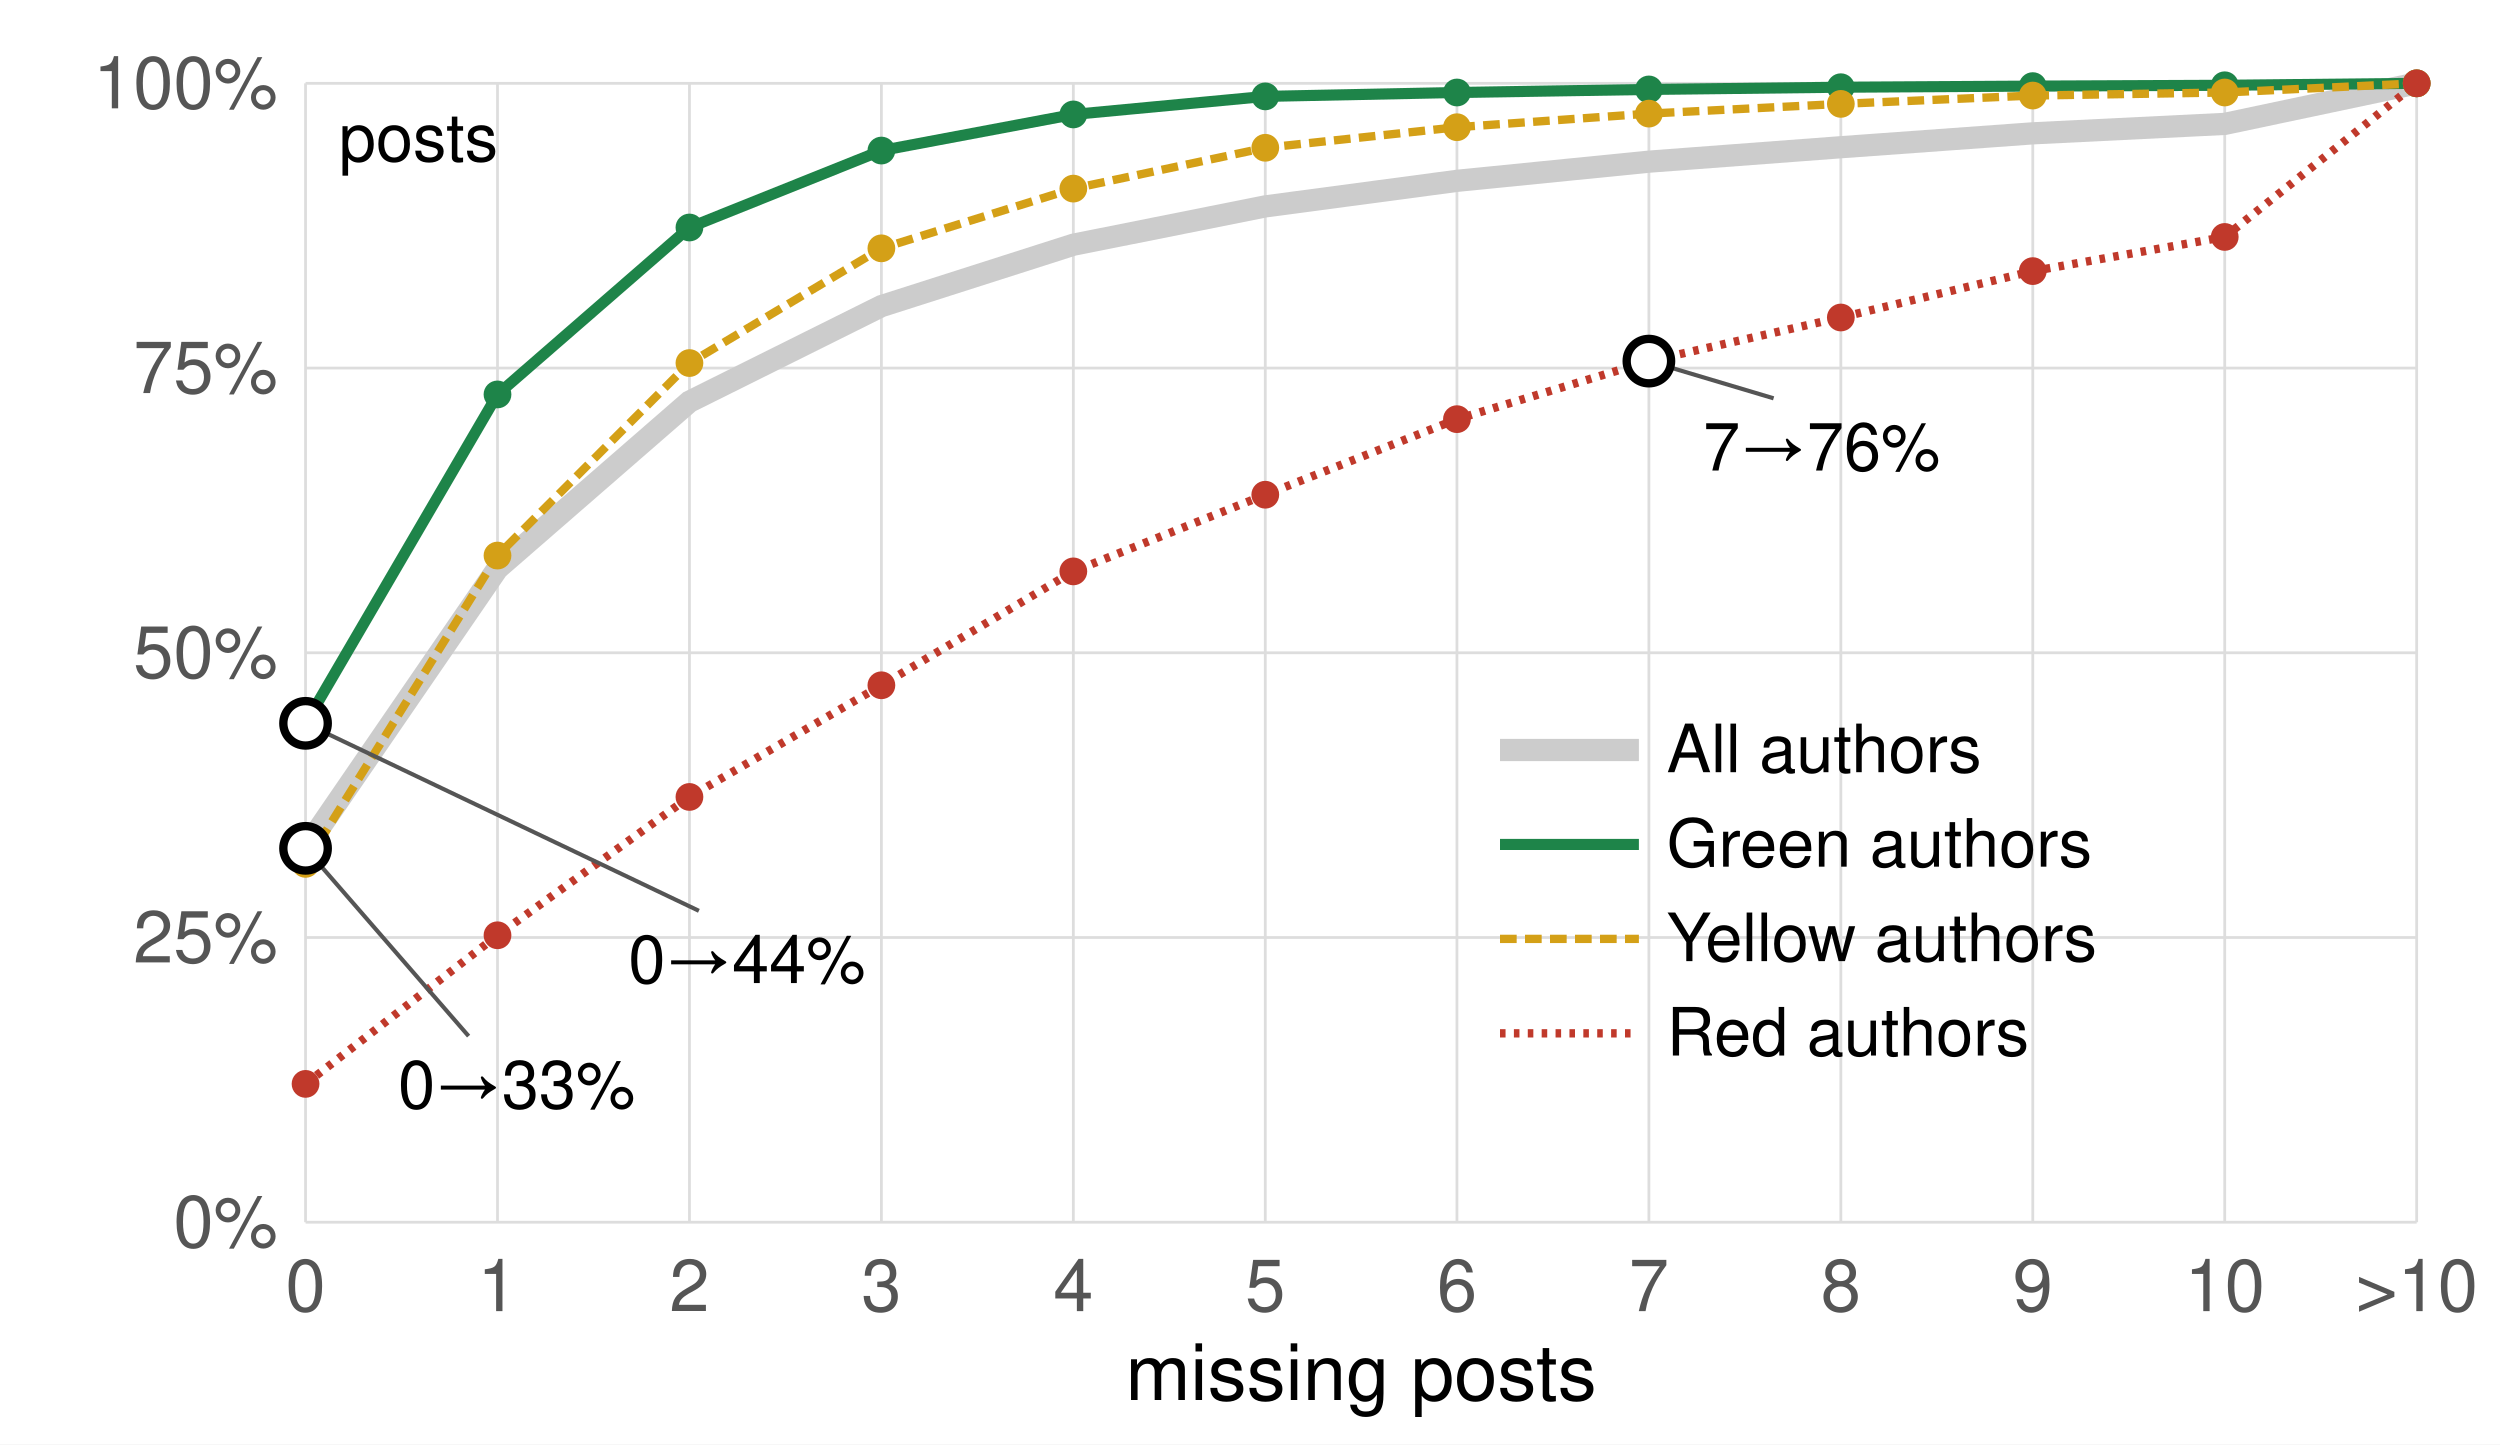
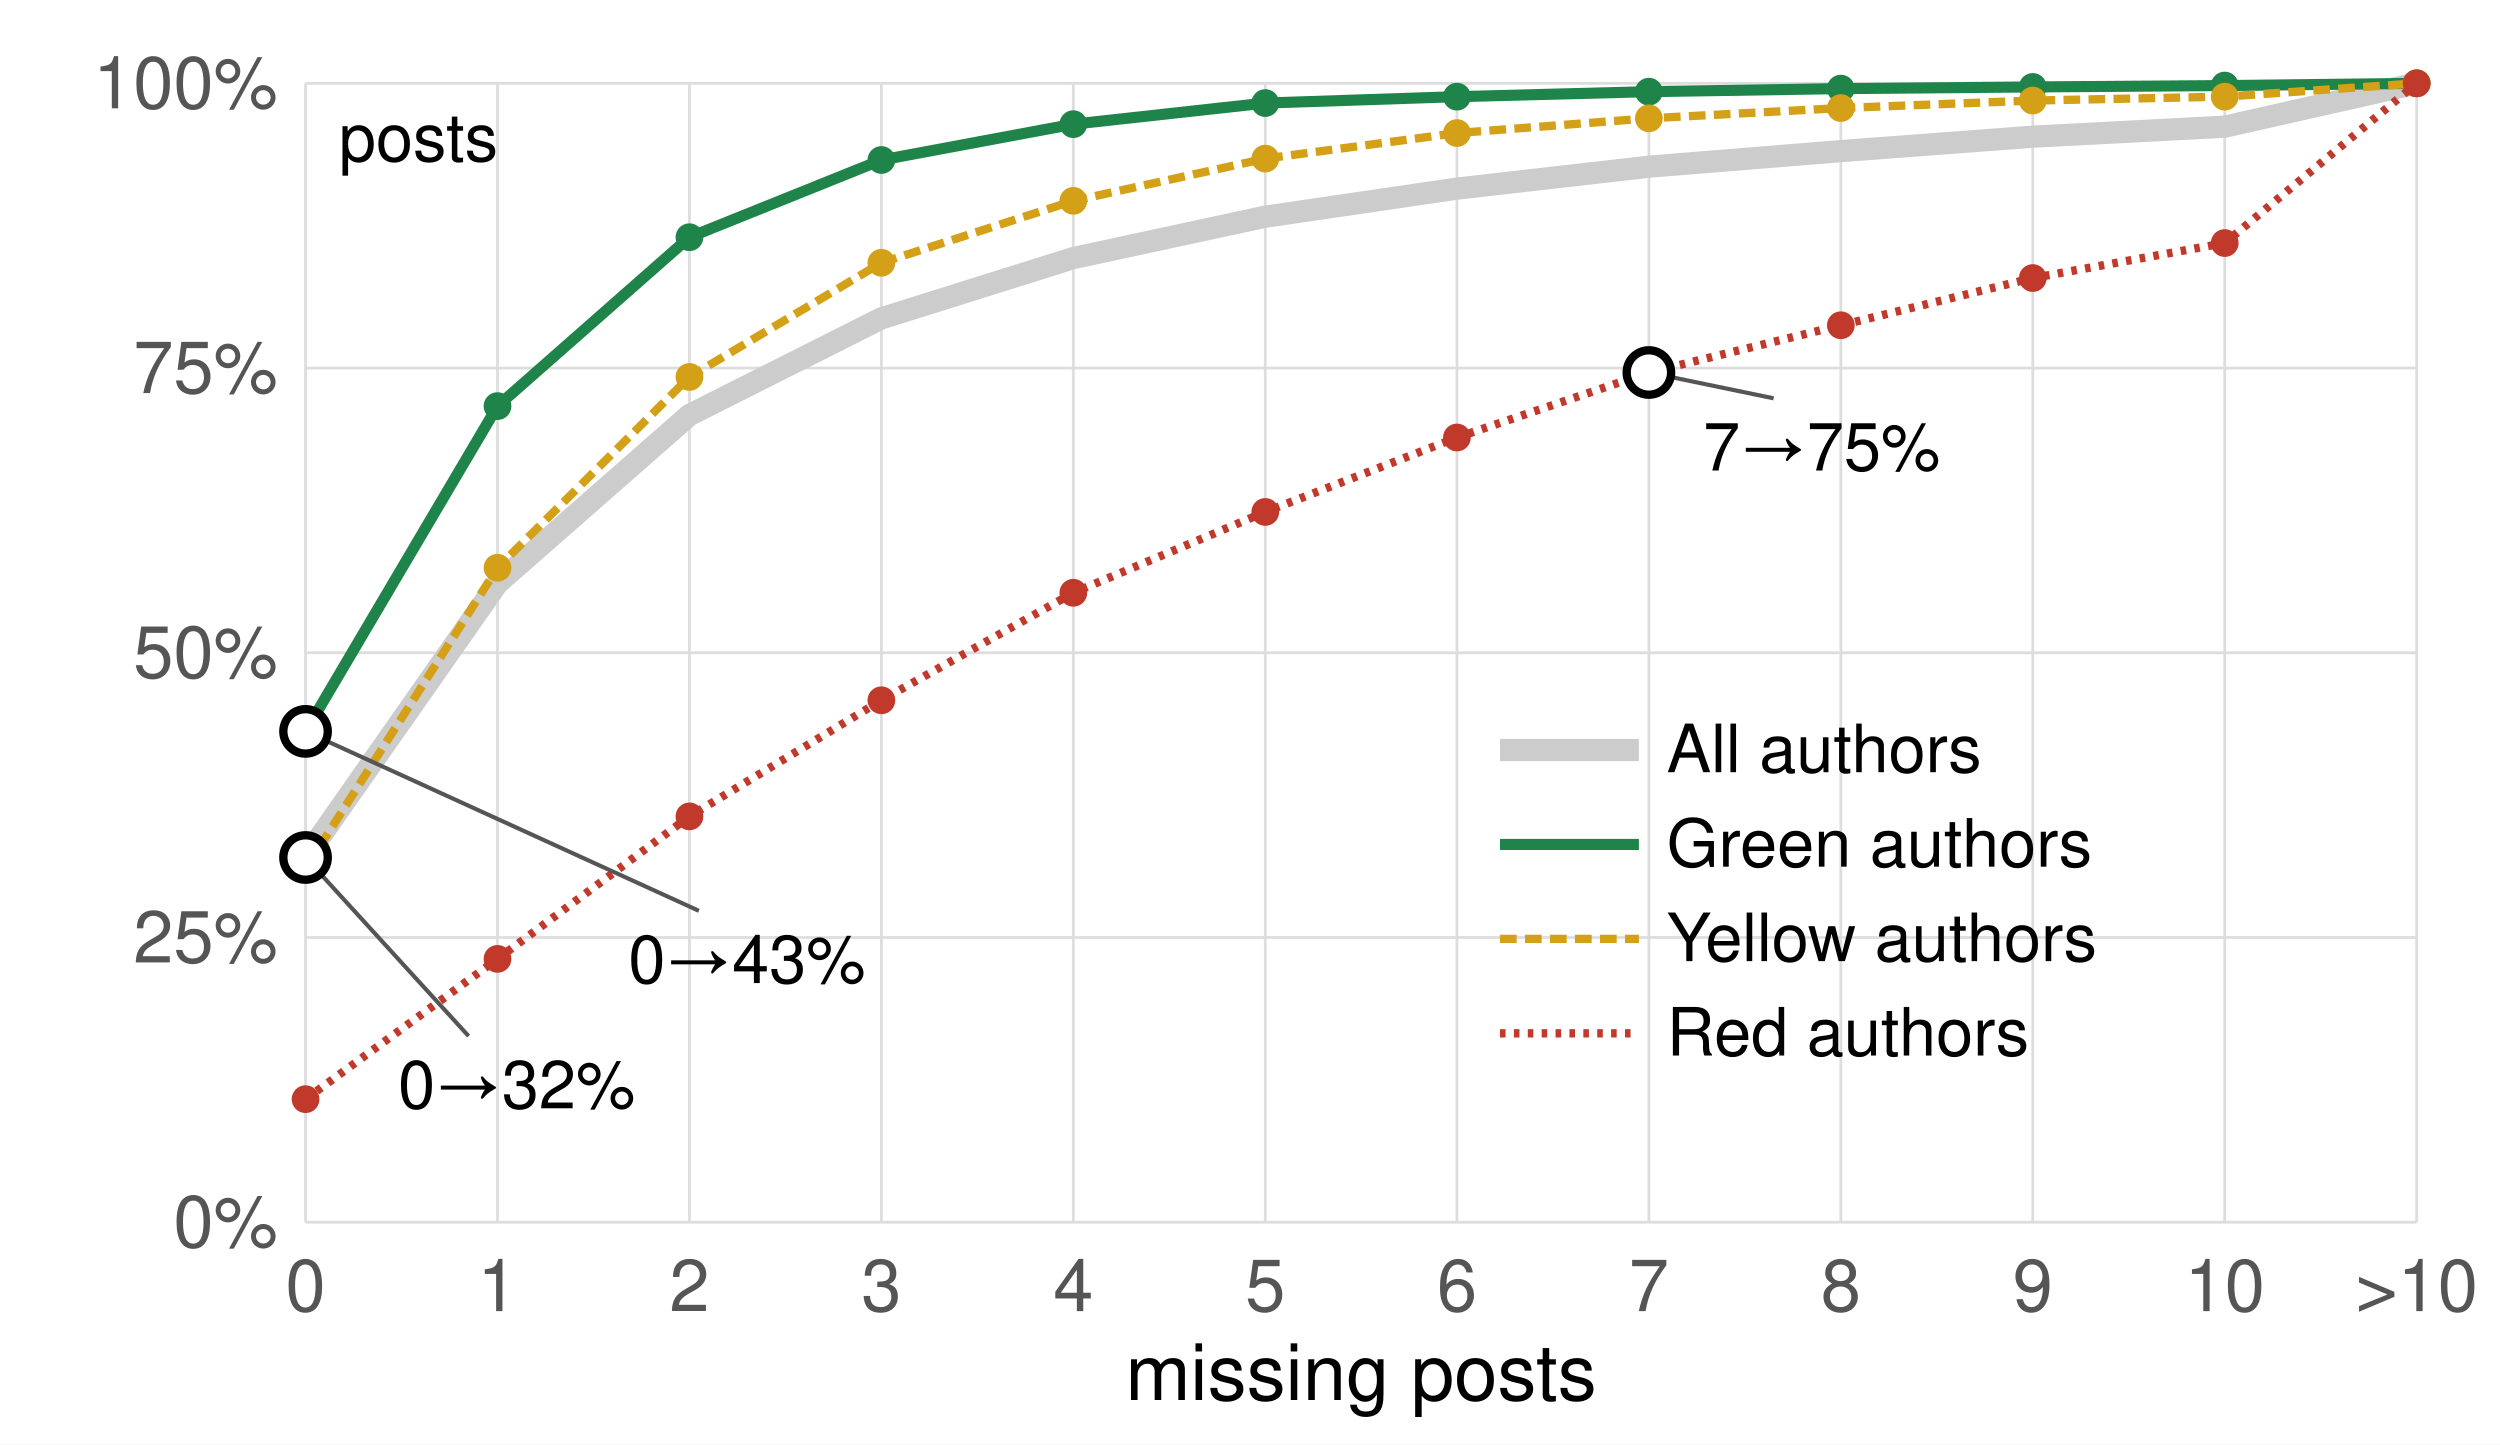
<svg xmlns="http://www.w3.org/2000/svg" width="900" height="520" viewBox="0 0 900 520">
  <rect width="900" height="520" fill="#ffffff" />
  <line x1="110" x2="870" y1="440.0" y2="440.0" stroke="#dddddd" />
  <text x="100.0" y="449.0" font-family="Helvetica, Arial, sans-serif" font-size="26" text-anchor="end" fill="#555555">0%</text>
  <line x1="110" x2="870" y1="337.5" y2="337.5" stroke="#dddddd" />
  <text x="100.0" y="346.5" font-family="Helvetica, Arial, sans-serif" font-size="26" text-anchor="end" fill="#555555">25%</text>
  <line x1="110" x2="870" y1="235.0" y2="235.0" stroke="#dddddd" />
  <text x="100.0" y="244.0" font-family="Helvetica, Arial, sans-serif" font-size="26" text-anchor="end" fill="#555555">50%</text>
  <line x1="110" x2="870" y1="132.5" y2="132.5" stroke="#dddddd" />
  <text x="100.0" y="141.5" font-family="Helvetica, Arial, sans-serif" font-size="26" text-anchor="end" fill="#555555">75%</text>
  <line x1="110" x2="870" y1="30.0" y2="30.0" stroke="#dddddd" />
  <text x="100.0" y="39.0" font-family="Helvetica, Arial, sans-serif" font-size="26" text-anchor="end" fill="#555555">100%</text>
  <line y1="30" y2="440" x1="110.0" x2="110.0" stroke="#dddddd" />
  <text x="110.0" y="472.0" font-family="Helvetica, Arial, sans-serif" font-size="26" text-anchor="middle" fill="#555555">0</text>
  <line y1="30" y2="440" x1="179.1" x2="179.1" stroke="#dddddd" />
  <text x="179.1" y="472.0" font-family="Helvetica, Arial, sans-serif" font-size="26" text-anchor="middle" fill="#555555">1</text>
  <line y1="30" y2="440" x1="248.2" x2="248.2" stroke="#dddddd" />
  <text x="248.2" y="472.0" font-family="Helvetica, Arial, sans-serif" font-size="26" text-anchor="middle" fill="#555555">2</text>
  <line y1="30" y2="440" x1="317.3" x2="317.3" stroke="#dddddd" />
  <text x="317.3" y="472.0" font-family="Helvetica, Arial, sans-serif" font-size="26" text-anchor="middle" fill="#555555">3</text>
  <line y1="30" y2="440" x1="386.4" x2="386.4" stroke="#dddddd" />
  <text x="386.4" y="472.0" font-family="Helvetica, Arial, sans-serif" font-size="26" text-anchor="middle" fill="#555555">4</text>
  <line y1="30" y2="440" x1="455.5" x2="455.5" stroke="#dddddd" />
  <text x="455.5" y="472.0" font-family="Helvetica, Arial, sans-serif" font-size="26" text-anchor="middle" fill="#555555">5</text>
  <line y1="30" y2="440" x1="524.5" x2="524.5" stroke="#dddddd" />
  <text x="524.5" y="472.0" font-family="Helvetica, Arial, sans-serif" font-size="26" text-anchor="middle" fill="#555555">6</text>
  <line y1="30" y2="440" x1="593.6" x2="593.6" stroke="#dddddd" />
  <text x="593.6" y="472.0" font-family="Helvetica, Arial, sans-serif" font-size="26" text-anchor="middle" fill="#555555">7</text>
  <line y1="30" y2="440" x1="662.7" x2="662.7" stroke="#dddddd" />
  <text x="662.7" y="472.0" font-family="Helvetica, Arial, sans-serif" font-size="26" text-anchor="middle" fill="#555555">8</text>
  <line y1="30" y2="440" x1="731.8" x2="731.8" stroke="#dddddd" />
  <text x="731.8" y="472.0" font-family="Helvetica, Arial, sans-serif" font-size="26" text-anchor="middle" fill="#555555">9</text>
  <line y1="30" y2="440" x1="800.9" x2="800.9" stroke="#dddddd" />
  <text x="800.9" y="472.0" font-family="Helvetica, Arial, sans-serif" font-size="26" text-anchor="middle" fill="#555555">10</text>
  <line y1="30" y2="440" x1="870.0" x2="870.0" stroke="#dddddd" />
  <text x="870.0" y="472.0" font-family="Helvetica, Arial, sans-serif" font-size="26" text-anchor="middle" fill="#555555">&gt;10</text>
  <text x="490.0" y="504.0" font-family="Helvetica, Arial, sans-serif" font-size="28" text-anchor="middle" fill="#000000">missing posts</text>
  <text x="122.0" y="58.0" font-family="Helvetica, Arial, sans-serif" font-size="24" text-anchor="start" fill="#000000">posts</text>
-   <polyline fill="none" stroke="#cccccc" stroke-width="8" points="110.0,305.4 179.1,204.7 248.2,144.6 317.3,110.2 386.4,88.1 455.5,74.3 524.5,65.1 593.6,58.2 662.7,53.0 731.8,48.0 800.9,44.6 870.0,30.0" />
-   <polyline fill="none" stroke="#1e8449" stroke-width="4" points="110.0,260.4 179.1,142.0 248.2,81.9 317.3,54.2 386.4,41.2 455.5,34.7 524.5,33.3 593.6,32.2 662.7,31.4 731.8,31.0 800.9,30.7 870.0,30.0" />
-   <circle cx="110.0" cy="260.4" r="5" fill="#1e8449" />
-   <circle cx="179.1" cy="142.0" r="5" fill="#1e8449" />
-   <circle cx="248.2" cy="81.9" r="5" fill="#1e8449" />
-   <circle cx="317.3" cy="54.2" r="5" fill="#1e8449" />
-   <circle cx="386.4" cy="41.2" r="5" fill="#1e8449" />
-   <circle cx="455.5" cy="34.7" r="5" fill="#1e8449" />
-   <circle cx="524.5" cy="33.3" r="5" fill="#1e8449" />
-   <circle cx="593.6" cy="32.2" r="5" fill="#1e8449" />
-   <circle cx="662.7" cy="31.4" r="5" fill="#1e8449" />
-   <circle cx="731.8" cy="31.0" r="5" fill="#1e8449" />
-   <circle cx="800.9" cy="30.7" r="5" fill="#1e8449" />
+   <polyline fill="none" stroke="#cccccc" stroke-width="8" points="110.0,308.7 179.1,210.0 248.2,149.4 317.3,114.6 386.4,92.9 455.5,78.0 524.5,67.9 593.6,60.0 662.7,54.4 731.8,49.2 800.9,45.6 870.0,30.0" />
+   <polyline fill="none" stroke="#1e8449" stroke-width="4" points="110.0,263.3 179.1,146.2 248.2,85.4 317.3,57.6 386.4,44.7 455.5,37.1 524.5,34.8 593.6,33.0 662.7,31.9 731.8,31.3 800.9,30.8 870.0,30.0" />
+   <circle cx="110.0" cy="263.3" r="5" fill="#1e8449" />
+   <circle cx="179.1" cy="146.2" r="5" fill="#1e8449" />
+   <circle cx="248.2" cy="85.4" r="5" fill="#1e8449" />
+   <circle cx="317.3" cy="57.6" r="5" fill="#1e8449" />
+   <circle cx="386.4" cy="44.7" r="5" fill="#1e8449" />
+   <circle cx="455.5" cy="37.1" r="5" fill="#1e8449" />
+   <circle cx="524.5" cy="34.8" r="5" fill="#1e8449" />
+   <circle cx="593.6" cy="33.0" r="5" fill="#1e8449" />
+   <circle cx="662.7" cy="31.9" r="5" fill="#1e8449" />
+   <circle cx="731.8" cy="31.3" r="5" fill="#1e8449" />
+   <circle cx="800.9" cy="30.8" r="5" fill="#1e8449" />
  <circle cx="870.0" cy="30.0" r="5" fill="#1e8449" />
-   <polyline fill="none" stroke="#d4a017" stroke-width="3" stroke-dasharray="6 3" points="110.0,311.0 179.1,200.0 248.2,130.7 317.3,89.4 386.4,67.9 455.5,53.2 524.5,45.8 593.6,40.9 662.7,37.4 731.8,34.4 800.9,33.3 870.0,30.0" />
-   <circle cx="110.0" cy="311.0" r="5" fill="#d4a017" />
-   <circle cx="179.1" cy="200.0" r="5" fill="#d4a017" />
-   <circle cx="248.2" cy="130.7" r="5" fill="#d4a017" />
-   <circle cx="317.3" cy="89.4" r="5" fill="#d4a017" />
-   <circle cx="386.4" cy="67.9" r="5" fill="#d4a017" />
-   <circle cx="455.5" cy="53.2" r="5" fill="#d4a017" />
-   <circle cx="524.5" cy="45.8" r="5" fill="#d4a017" />
-   <circle cx="593.6" cy="40.9" r="5" fill="#d4a017" />
-   <circle cx="662.7" cy="37.4" r="5" fill="#d4a017" />
-   <circle cx="731.8" cy="34.4" r="5" fill="#d4a017" />
-   <circle cx="800.9" cy="33.3" r="5" fill="#d4a017" />
+   <polyline fill="none" stroke="#d4a017" stroke-width="3" stroke-dasharray="6 3" points="110.0,312.7 179.1,204.4 248.2,135.7 317.3,94.6 386.4,72.3 455.5,57.1 524.5,47.9 593.6,42.6 662.7,38.9 731.8,36.2 800.9,34.8 870.0,30.0" />
+   <circle cx="110.0" cy="312.7" r="5" fill="#d4a017" />
+   <circle cx="179.1" cy="204.4" r="5" fill="#d4a017" />
+   <circle cx="248.2" cy="135.7" r="5" fill="#d4a017" />
+   <circle cx="317.3" cy="94.6" r="5" fill="#d4a017" />
+   <circle cx="386.4" cy="72.3" r="5" fill="#d4a017" />
+   <circle cx="455.5" cy="57.1" r="5" fill="#d4a017" />
+   <circle cx="524.5" cy="47.9" r="5" fill="#d4a017" />
+   <circle cx="593.6" cy="42.6" r="5" fill="#d4a017" />
+   <circle cx="662.7" cy="38.9" r="5" fill="#d4a017" />
+   <circle cx="731.8" cy="36.2" r="5" fill="#d4a017" />
+   <circle cx="800.9" cy="34.8" r="5" fill="#d4a017" />
  <circle cx="870.0" cy="30.0" r="5" fill="#d4a017" />
-   <polyline fill="none" stroke="#c0392b" stroke-width="3" stroke-dasharray="2 3" points="110.0,390.2 179.1,336.7 248.2,286.9 317.3,246.7 386.4,205.7 455.5,178.1 524.5,150.9 593.6,130.0 662.7,114.3 731.8,97.6 800.9,85.3 870.0,30.0" />
-   <circle cx="110.0" cy="390.2" r="5" fill="#c0392b" />
-   <circle cx="179.1" cy="336.7" r="5" fill="#c0392b" />
-   <circle cx="248.2" cy="286.9" r="5" fill="#c0392b" />
-   <circle cx="317.3" cy="246.7" r="5" fill="#c0392b" />
-   <circle cx="386.4" cy="205.7" r="5" fill="#c0392b" />
-   <circle cx="455.5" cy="178.1" r="5" fill="#c0392b" />
-   <circle cx="524.5" cy="150.9" r="5" fill="#c0392b" />
-   <circle cx="593.6" cy="130.0" r="5" fill="#c0392b" />
-   <circle cx="662.7" cy="114.3" r="5" fill="#c0392b" />
-   <circle cx="731.8" cy="97.6" r="5" fill="#c0392b" />
-   <circle cx="800.9" cy="85.3" r="5" fill="#c0392b" />
+   <polyline fill="none" stroke="#c0392b" stroke-width="3" stroke-dasharray="2 3" points="110.0,395.7 179.1,345.2 248.2,293.9 317.3,252.1 386.4,213.4 455.5,184.3 524.5,157.5 593.6,134.1 662.7,117.1 731.8,100.1 800.9,87.5 870.0,30.0" />
+   <circle cx="110.0" cy="395.7" r="5" fill="#c0392b" />
+   <circle cx="179.1" cy="345.2" r="5" fill="#c0392b" />
+   <circle cx="248.2" cy="293.9" r="5" fill="#c0392b" />
+   <circle cx="317.3" cy="252.1" r="5" fill="#c0392b" />
+   <circle cx="386.4" cy="213.4" r="5" fill="#c0392b" />
+   <circle cx="455.5" cy="184.3" r="5" fill="#c0392b" />
+   <circle cx="524.5" cy="157.5" r="5" fill="#c0392b" />
+   <circle cx="593.6" cy="134.1" r="5" fill="#c0392b" />
+   <circle cx="662.7" cy="117.1" r="5" fill="#c0392b" />
+   <circle cx="731.8" cy="100.1" r="5" fill="#c0392b" />
+   <circle cx="800.9" cy="87.5" r="5" fill="#c0392b" />
  <circle cx="870.0" cy="30.0" r="5" fill="#c0392b" />
  <line x1="540" x2="590" y1="270" y2="270" stroke="#cccccc" stroke-width="8" />
  <text x="600.0" y="278.0" font-family="Helvetica, Arial, sans-serif" font-size="24" text-anchor="start" fill="#000000">All authors</text>
  <line x1="540" x2="590" y1="304" y2="304" stroke="#1e8449" stroke-width="4" />
  <text x="600.0" y="312.0" font-family="Helvetica, Arial, sans-serif" font-size="24" text-anchor="start" fill="#000000">Green authors</text>
  <line x1="540" x2="590" y1="338" y2="338" stroke="#d4a017" stroke-width="3" stroke-dasharray="6 3" />
  <text x="600.0" y="346.0" font-family="Helvetica, Arial, sans-serif" font-size="24" text-anchor="start" fill="#000000">Yellow authors</text>
  <line x1="540" x2="590" y1="372" y2="372" stroke="#c0392b" stroke-width="3" stroke-dasharray="2 3" />
  <text x="600.0" y="380.0" font-family="Helvetica, Arial, sans-serif" font-size="24" text-anchor="start" fill="#000000">Red authors</text>
-   <line x1="110.0" y1="305.4" x2="168.7" y2="373.0" stroke="#555555" stroke-width="1.5" />
-   <circle cx="110.0" cy="305.4" r="8" fill="#ffffff" stroke="#000000" stroke-width="3" />
-   <text x="186.0" y="399.0" font-family="Helvetica, Arial, sans-serif" font-size="24" text-anchor="middle" fill="#000000">0→33%</text>
-   <line x1="110.0" y1="260.4" x2="251.6" y2="327.9" stroke="#555555" stroke-width="1.5" />
-   <circle cx="110.0" cy="260.4" r="8" fill="#ffffff" stroke="#000000" stroke-width="3" />
-   <text x="268.9" y="353.9" font-family="Helvetica, Arial, sans-serif" font-size="24" text-anchor="middle" fill="#000000">0→44%</text>
-   <line x1="593.6" y1="130.0" x2="638.5" y2="143.4" stroke="#555555" stroke-width="1.5" />
-   <circle cx="593.6" cy="130.0" r="8" fill="#ffffff" stroke="#000000" stroke-width="3" />
-   <text x="655.8" y="169.4" font-family="Helvetica, Arial, sans-serif" font-size="24" text-anchor="middle" fill="#000000">7→76%</text>
+   <line x1="110.0" y1="308.7" x2="168.7" y2="373.0" stroke="#555555" stroke-width="1.5" />
+   <circle cx="110.0" cy="308.7" r="8" fill="#ffffff" stroke="#000000" stroke-width="3" />
+   <text x="186.0" y="399.0" font-family="Helvetica, Arial, sans-serif" font-size="24" text-anchor="middle" fill="#000000">0→32%</text>
+   <line x1="110.0" y1="263.3" x2="251.6" y2="327.9" stroke="#555555" stroke-width="1.5" />
+   <circle cx="110.0" cy="263.3" r="8" fill="#ffffff" stroke="#000000" stroke-width="3" />
+   <text x="268.9" y="353.9" font-family="Helvetica, Arial, sans-serif" font-size="24" text-anchor="middle" fill="#000000">0→43%</text>
+   <line x1="593.6" y1="134.1" x2="638.5" y2="143.4" stroke="#555555" stroke-width="1.5" />
+   <circle cx="593.6" cy="134.1" r="8" fill="#ffffff" stroke="#000000" stroke-width="3" />
+   <text x="655.8" y="169.4" font-family="Helvetica, Arial, sans-serif" font-size="24" text-anchor="middle" fill="#000000">7→75%</text>
</svg>
